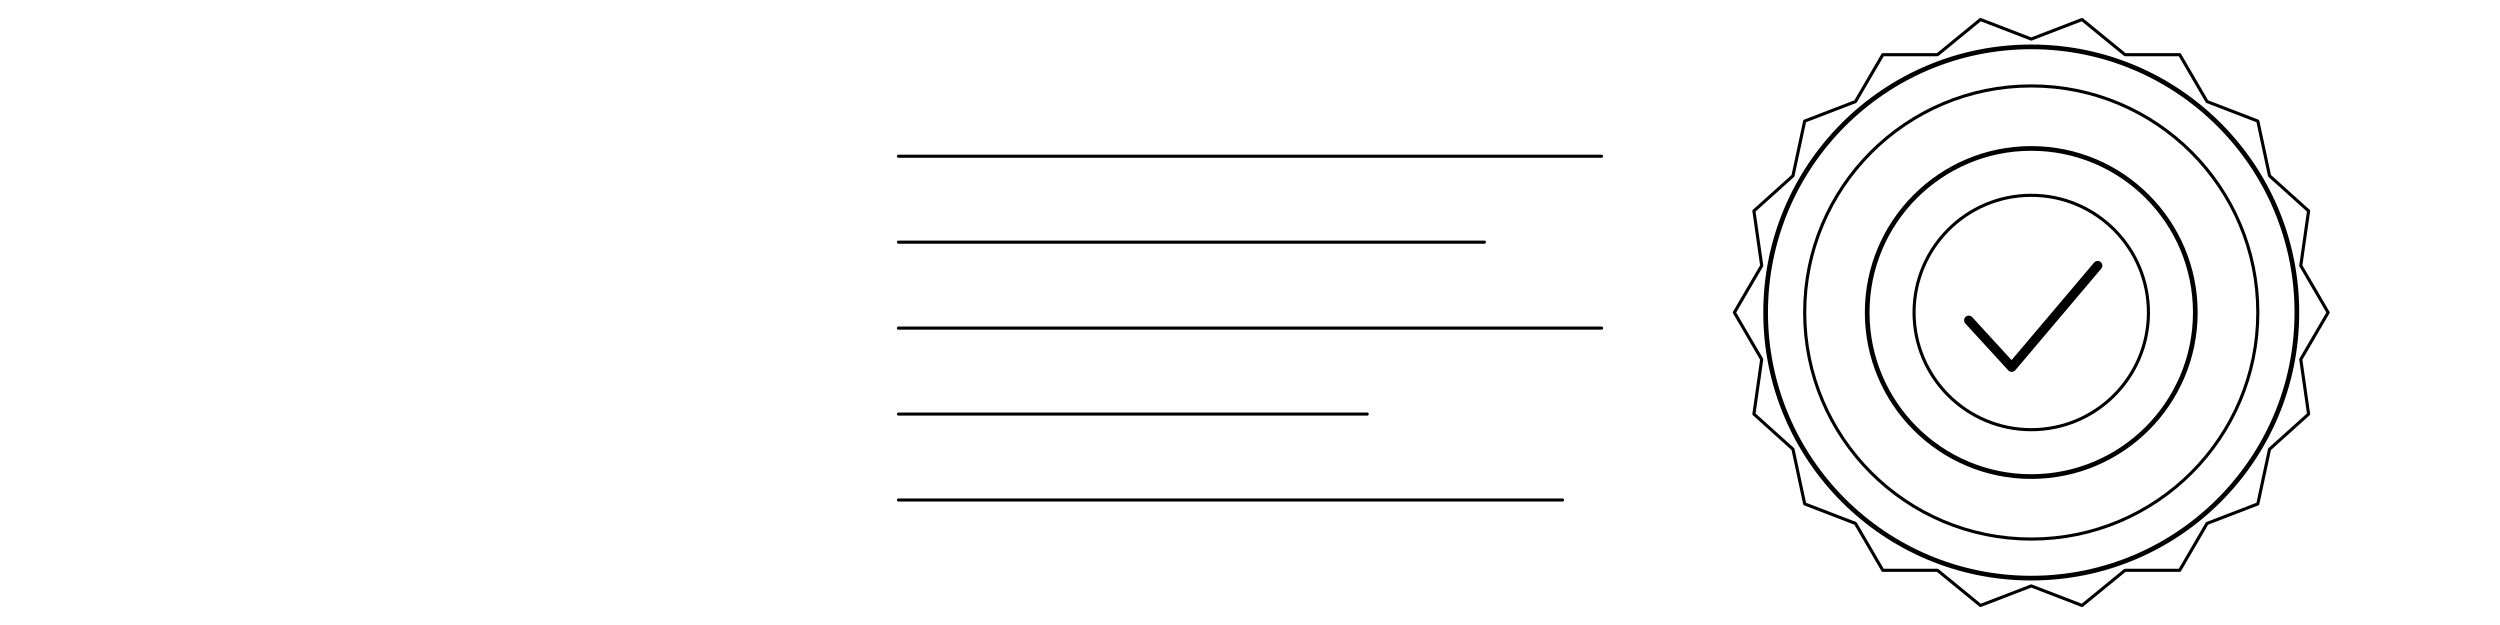
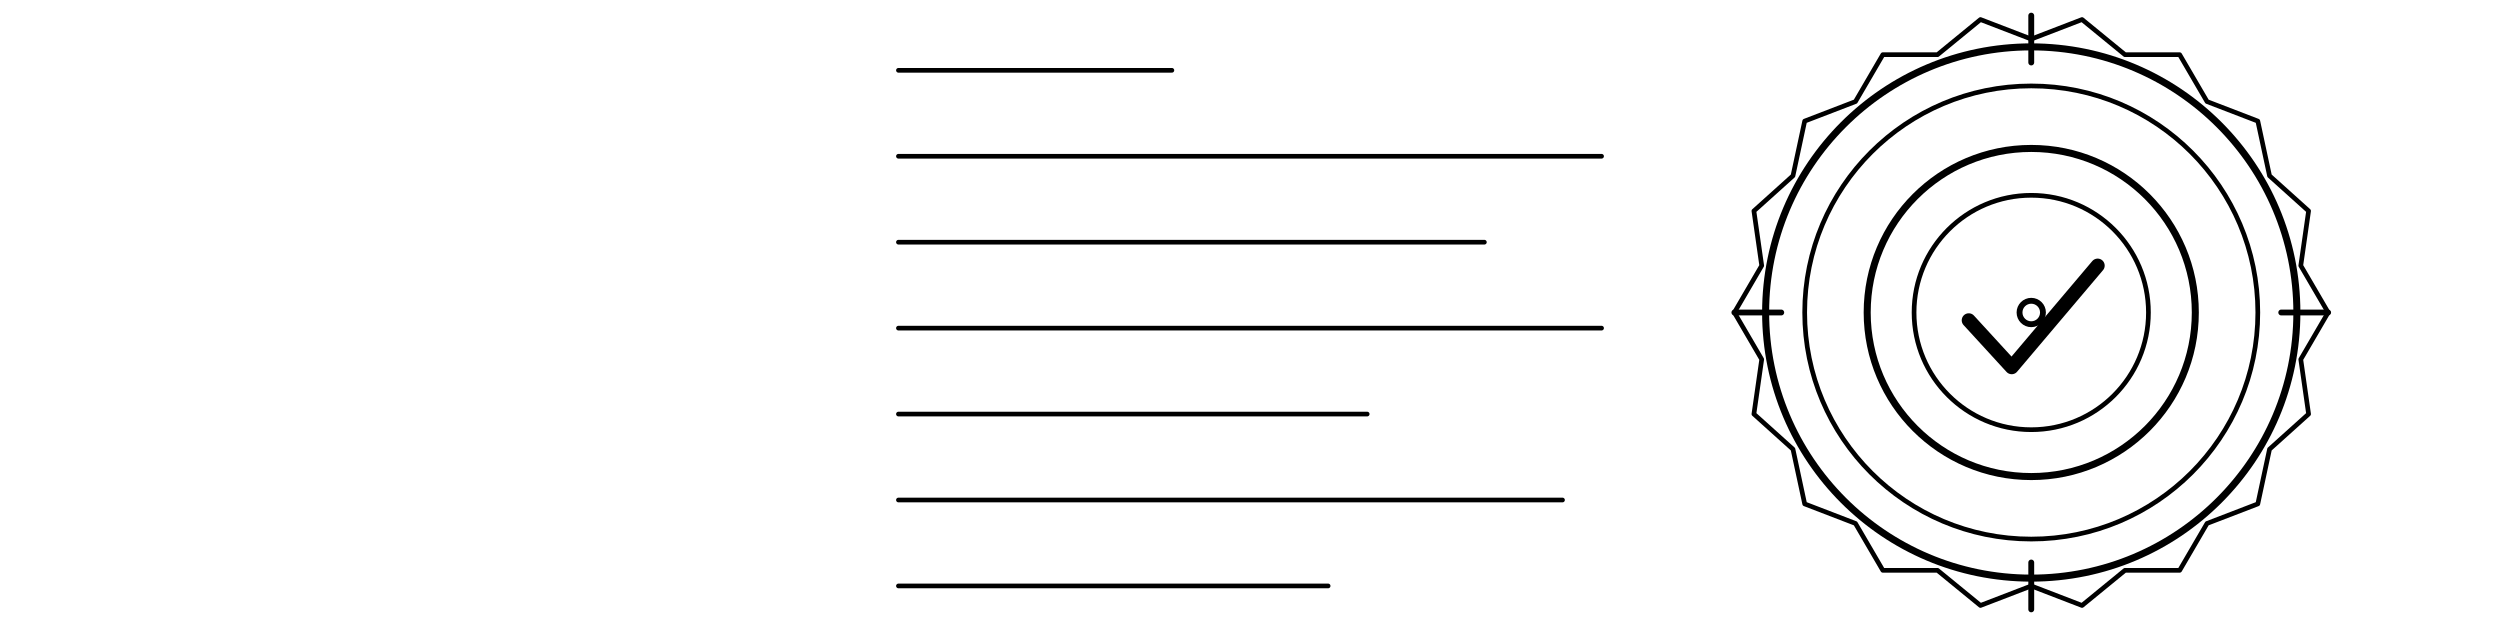
- <svg xmlns="http://www.w3.org/2000/svg" viewBox="0 0 640 160" width="640" height="160" fill="none" stroke="#000" stroke-width="1.6" stroke-linecap="round" stroke-linejoin="round">
-   <circle cx="520" cy="80" r="68" stroke-width="1.2" />
-   <circle cx="520" cy="80" r="58" stroke-width="0.8" />
-   <circle cx="520" cy="80" r="42" stroke-width="1.2" />
-   <circle cx="520" cy="80" r="30" stroke-width="0.8" />
-   <path d="M596 80 L589 92 L591 106 L581 115 L578 129 L565 134 L558 146 L544 146 L533 155 L520 150 L507 155 L496 146 L482 146 L475 134 L462 129 L459 115 L449 106 L451 92 L444 80 L451 68 L449 54 L459 45 L462 31 L475 26 L482 14 L496 14 L507 5 L520 10 L533 5 L544 14 L558 14 L565 26 L578 31 L581 45 L591 54 L589 68Z" stroke-width="0.8" />
-   <path d="M504 82l11 12 22-26" stroke-width="2.4" />
-   <path d="M230 40H410M230 62H380M230 84H410M230 106H350M230 128H400" stroke-width="0.8" />
+ <svg xmlns="http://www.w3.org/2000/svg" viewBox="0 0 640 160" width="640" height="160" fill="none" stroke="#000" stroke-width="2.4" stroke-linecap="round" stroke-linejoin="round">
+   <circle cx="520" cy="80" r="68" stroke-width="1.8" />
+   <circle cx="520" cy="80" r="58" stroke-width="1.2" />
+   <circle cx="520" cy="80" r="42" stroke-width="1.8" />
+   <circle cx="520" cy="80" r="30" stroke-width="1.2" />
+   <path d="M596 80 L589 92 L591 106 L581 115 L578 129 L565 134 L558 146 L544 146 L533 155 L520 150 L507 155 L496 146 L482 146 L475 134 L462 129 L459 115 L449 106 L451 92 L444 80 L451 68 L449 54 L459 45 L462 31 L475 26 L482 14 L496 14 L507 5 L520 10 L533 5 L544 14 L558 14 L565 26 L578 31 L581 45 L591 54 L589 68Z" stroke-width="1.2" />
+   <path d="M504 82l11 12 22-26" stroke-width="3.6" />
+   <path d="M230 40H410M230 62H380M230 84H410M230 106H350M230 128H400" stroke-width="1.2" />
+   <path d="M520 4V16M520 144V156M444 80H456M584 80H596" stroke-width="1.5" />
+   <path d="M230 150H340M230 18H300" stroke-width="1.2" />
+   <circle cx="520" cy="80" r="3" stroke-width="1.5" />
</svg>
